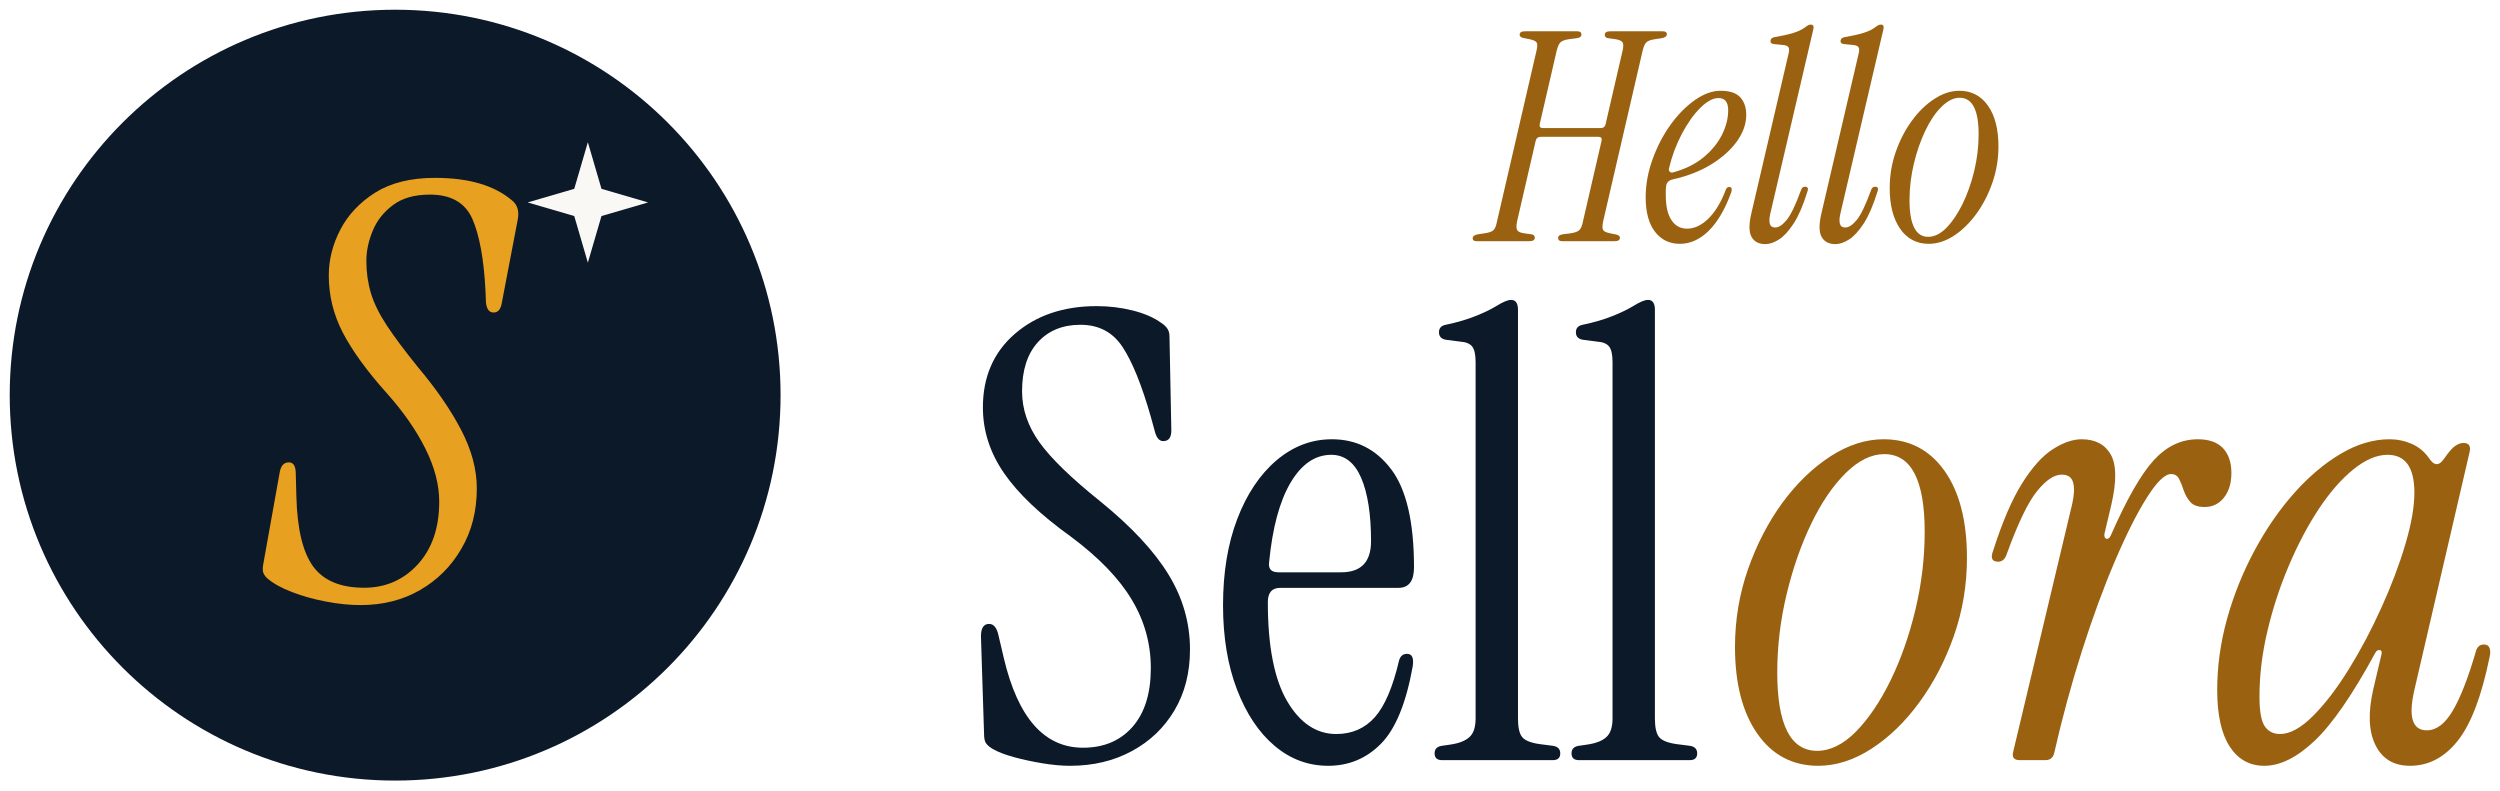
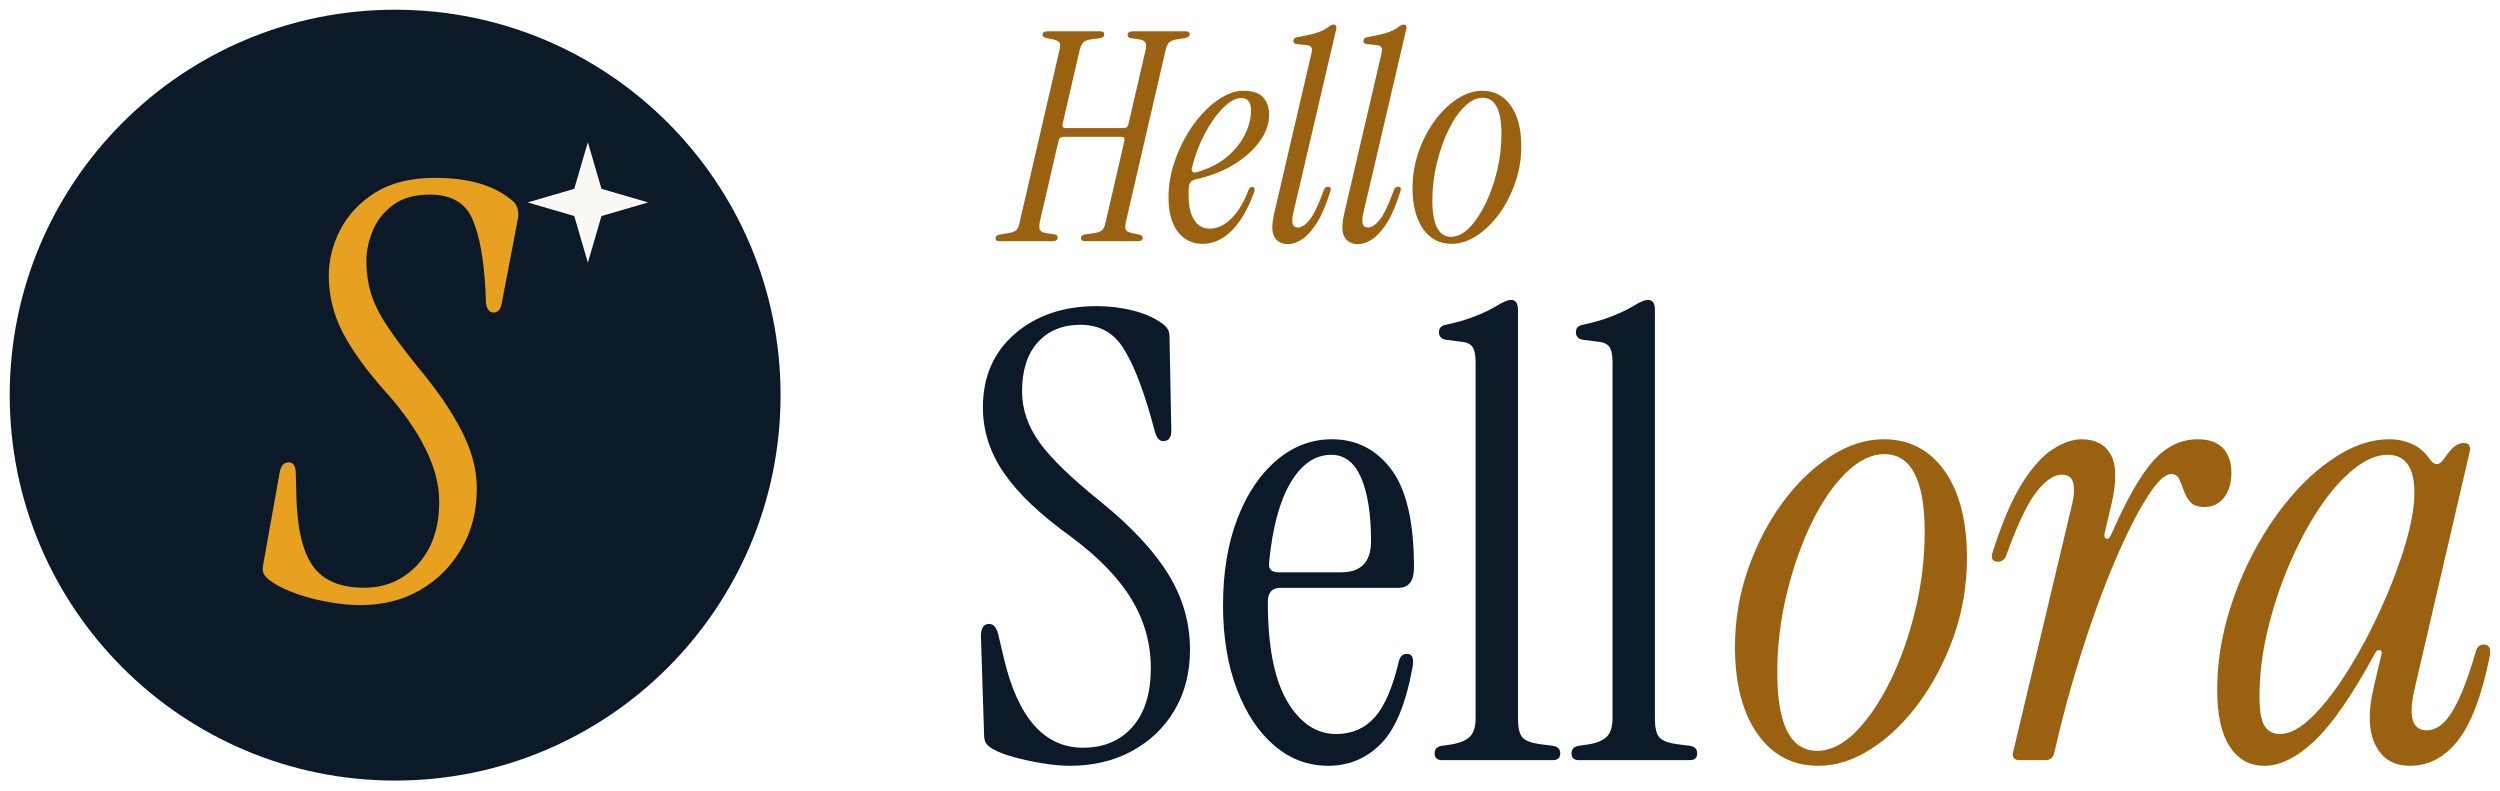
<svg xmlns="http://www.w3.org/2000/svg" viewBox="-1 11.78 257.25 81.32">
  <g transform="translate(0 12.78) scale(1.23939)">
    <circle cx="32" cy="32" r="32" fill="#0B1929" />
    <path d="M29.13 49.43L29.13 49.43Q27.78 49.43 26.27 49.14Q24.76 48.86 23.44 48.35Q22.12 47.85 21.35 47.18L21.35 47.18Q21.11 46.94 21.04 46.7Q20.97 46.46 21.06 45.98L21.06 45.98L22.41 38.44Q22.55 37.58 23.18 37.58L23.18 37.58Q23.75 37.58 23.75 38.54L23.75 38.54L23.8 40.41Q23.9 44.44 25.19 46.22Q26.49 47.99 29.42 47.99L29.42 47.99Q32.1 47.99 33.88 46.05Q35.66 44.1 35.66 40.84L35.66 40.84Q35.66 38.73 34.5 36.42Q33.35 34.12 31.29 31.82L31.29 31.82Q28.84 29.08 27.66 26.82Q26.49 24.57 26.49 22.07L26.49 22.07Q26.49 20.1 27.45 18.26Q28.41 16.41 30.35 15.18Q32.3 13.96 35.32 13.96L35.32 13.96Q39.5 13.96 41.7 15.83L41.7 15.83Q42.38 16.36 42.18 17.42L42.18 17.42L40.84 24.42Q40.7 25.14 40.17 25.14L40.17 25.14Q39.64 25.14 39.54 24.33L39.54 24.33L39.5 23.32Q39.3 19.43 38.42 17.39Q37.53 15.35 34.89 15.35L34.89 15.35Q32.97 15.35 31.82 16.22Q30.66 17.08 30.14 18.35Q29.61 19.62 29.61 20.87L29.61 20.87Q29.61 22.26 29.99 23.54Q30.38 24.81 31.31 26.22Q32.25 27.64 33.88 29.66L33.88 29.66Q36.18 32.39 37.48 34.89Q38.78 37.38 38.78 39.74L38.78 39.74Q38.78 42.57 37.5 44.75Q36.23 46.94 34.07 48.18Q31.91 49.43 29.13 49.43" fill="#E8A020" />
    <polygon points="48.00,11.00 49.13,14.87 53.00,16.00 49.13,17.13 48.00,21.00 46.87,17.13 43.00,16.00 46.87,14.87" fill="#FAF8F4" />
  </g>
  <g transform="translate(97.32 0)">
    <path d="M11.78 90.58L11.78 90.58Q10.5 90.58 8.93 90.32Q7.36 90.06 5.98 89.68Q4.61 89.3 3.84 88.85L3.84 88.85Q3.39 88.59 3.17 88.3Q2.94 88.02 2.94 87.31L2.94 87.31L2.62 77.26Q2.62 75.98 3.46 75.98L3.46 75.98Q4.16 75.98 4.42 77.14L4.42 77.14L4.99 79.57Q7.17 88.72 13.12 88.72L13.12 88.72Q16.32 88.72 18.21 86.58Q20.1 84.43 20.1 80.53L20.1 80.53Q20.1 76.75 18.14 73.49Q16.19 70.22 11.9 67.02L11.9 67.02Q7.17 63.63 4.99 60.46Q2.82 57.3 2.82 53.71L2.82 53.71Q2.82 48.98 6.11 46.13Q9.41 43.28 14.53 43.28L14.53 43.28Q16.45 43.28 18.24 43.73Q20.03 44.18 21.18 45.01L21.18 45.01Q21.57 45.26 21.79 45.58Q22.02 45.9 22.02 46.42L22.02 46.42L22.21 56.08Q22.21 57.17 21.38 57.17L21.38 57.17Q20.8 57.17 20.54 56.27L20.54 56.27L20.1 54.67Q18.69 49.74 17.18 47.47Q15.68 45.2 12.86 45.2L12.86 45.2Q10.11 45.2 8.48 46.99Q6.85 48.78 6.85 52.05L6.85 52.05Q6.85 54.8 8.64 57.3Q10.43 59.79 14.91 63.38L14.91 63.38Q19.71 67.28 21.92 70.9Q24.13 74.51 24.13 78.61L24.13 78.61Q24.13 82.19 22.53 84.88Q20.93 87.57 18.14 89.07Q15.36 90.58 11.78 90.58" fill="#0B1929" />
    <path d="M38.35 90.58L38.35 90.58Q35.27 90.58 32.84 88.53Q30.41 86.48 28.97 82.74Q27.53 78.99 27.53 74.06L27.53 74.06Q27.53 69.01 29 65.17Q30.47 61.33 33.03 59.15Q35.59 56.98 38.73 56.98L38.73 56.98Q42.51 56.98 44.84 60.08Q47.18 63.18 47.18 70.16L47.18 70.16Q47.18 72.27 45.58 72.27L45.58 72.27L33.42 72.27Q32.14 72.27 32.14 73.74L32.14 73.74Q32.14 80.53 34.12 83.92Q36.11 87.31 39.18 87.31L39.18 87.31Q41.61 87.31 43.15 85.58Q44.68 83.86 45.64 79.76L45.64 79.76Q45.83 79.06 46.47 79.06L46.47 79.06Q47.24 79.06 47.05 80.34L47.05 80.34Q46.03 86.03 43.79 88.3Q41.55 90.58 38.35 90.58M33.23 70.67L33.23 70.67L39.69 70.67Q42.76 70.67 42.76 67.47L42.76 67.47Q42.76 63.31 41.74 60.94Q40.71 58.58 38.67 58.58L38.67 58.58Q36.17 58.58 34.47 61.46Q32.78 64.34 32.27 69.65L32.27 69.65Q32.14 70.67 33.23 70.67" fill="#0B1929" />
    <path d="M61.46 90L50.07 90Q49.3 90 49.3 89.3L49.3 89.3Q49.3 88.66 50 88.53L50 88.53L50.9 88.4Q52.24 88.21 52.88 87.63Q53.52 87.06 53.52 85.71L53.52 85.71L53.52 49.04Q53.52 47.89 53.17 47.44Q52.82 46.99 51.92 46.93L51.92 46.93L50.45 46.74Q49.75 46.61 49.75 45.97L49.75 45.97Q49.75 45.33 50.45 45.2L50.45 45.2Q52.24 44.82 53.52 44.3Q54.8 43.79 55.64 43.28L55.64 43.28Q56.66 42.64 57.17 42.64L57.17 42.64Q57.88 42.64 57.88 43.66L57.88 43.66L57.88 85.71Q57.88 87.06 58.29 87.6Q58.71 88.14 60.05 88.34L60.05 88.34L61.52 88.53Q62.23 88.66 62.23 89.3L62.23 89.3Q62.23 90 61.46 90L61.46 90" fill="#0B1929" />
    <path d="M75.55 90L64.16 90Q63.39 90 63.39 89.3L63.39 89.3Q63.39 88.66 64.09 88.53L64.09 88.53L64.99 88.4Q66.33 88.21 66.97 87.63Q67.61 87.06 67.61 85.71L67.61 85.71L67.61 49.04Q67.61 47.89 67.26 47.44Q66.91 46.99 66.01 46.93L66.01 46.93L64.54 46.74Q63.84 46.61 63.84 45.97L63.84 45.97Q63.84 45.33 64.54 45.2L64.54 45.2Q66.33 44.82 67.61 44.3Q68.89 43.79 69.73 43.28L69.73 43.28Q70.75 42.64 71.26 42.64L71.26 42.64Q71.97 42.64 71.97 43.66L71.97 43.66L71.97 85.71Q71.97 87.06 72.38 87.6Q72.8 88.14 74.14 88.34L74.14 88.34L75.61 88.53Q76.32 88.66 76.32 89.3L76.32 89.3Q76.32 90 75.55 90L75.55 90" fill="#0B1929" />
    <path d="M88.78 90.58L88.78 90.58Q84.82 90.58 82.51 87.28Q80.21 83.98 80.21 78.35L80.21 78.35Q80.21 74.19 81.55 70.35Q82.9 66.51 85.1 63.5Q87.31 60.5 90.03 58.74Q92.75 56.98 95.5 56.98L95.5 56.98Q99.47 56.98 101.78 60.24Q104.08 63.5 104.08 69.2L104.08 69.2Q104.08 73.36 102.74 77.2Q101.39 81.04 99.18 84.05Q96.98 87.06 94.26 88.82Q91.54 90.58 88.78 90.58M88.66 89.04L88.66 89.04Q90.7 89.04 92.66 87.06Q94.61 85.07 96.21 81.81Q97.81 78.54 98.77 74.54Q99.73 70.54 99.73 66.51L99.73 66.51Q99.73 58.51 95.57 58.51L95.57 58.51Q93.58 58.51 91.6 60.46Q89.62 62.42 88.05 65.68Q86.48 68.94 85.52 72.94Q84.56 76.94 84.56 80.98L84.56 80.98Q84.56 89.04 88.66 89.04" fill="#9A6210" />
    <path d="M112.15 90L109.53 90Q108.63 90 108.83 89.17L108.83 89.17L114.91 63.63Q115.23 62.22 115 61.42Q114.78 60.62 113.82 60.62L113.82 60.62Q112.67 60.62 111.29 62.32Q109.91 64.02 108.19 68.75L108.19 68.75Q107.93 69.58 107.29 69.58L107.29 69.58Q106.33 69.58 106.78 68.43L106.78 68.43Q108.19 64.02 109.75 61.52Q111.32 59.02 112.92 58Q114.52 56.98 115.87 56.98L115.87 56.98Q117.98 56.98 118.87 58.54Q119.77 60.11 118.94 63.7L118.94 63.7L118.23 66.7Q118.17 67.15 118.43 67.22Q118.68 67.28 118.87 66.9L118.87 66.9Q121.31 61.33 123.29 59.15Q125.27 56.98 127.83 56.98L127.83 56.98Q129.56 56.98 130.43 57.9Q131.29 58.83 131.29 60.43L131.29 60.43Q131.29 62.03 130.52 62.99Q129.75 63.95 128.54 63.95L128.54 63.95Q127.51 63.95 127.07 63.44Q126.62 62.93 126.39 62.26Q126.17 61.58 125.91 61.07Q125.66 60.56 125.08 60.56L125.08 60.56Q124.12 60.56 122.59 62.99Q121.05 65.42 119.29 69.55Q117.53 73.68 115.9 78.8Q114.27 83.92 113.05 89.3L113.05 89.3Q112.86 90 112.15 90L112.15 90" fill="#9A6210" />
    <path d="M134.69 90.58L134.69 90.58Q132.39 90.58 131.11 88.59Q129.83 86.61 129.83 82.77L129.83 82.77Q129.83 79.12 130.85 75.44Q131.88 71.76 133.67 68.43Q135.46 65.1 137.73 62.54Q140 59.98 142.53 58.48Q145.06 56.98 147.56 56.98L147.56 56.98Q148.77 56.98 149.86 57.46Q150.95 57.94 151.65 58.96L151.65 58.96Q152.04 59.54 152.42 59.54L152.42 59.54Q152.8 59.54 153.19 58.96L153.19 58.96Q153.89 57.94 154.34 57.65Q154.79 57.36 155.17 57.36L155.17 57.36Q156 57.36 155.81 58.26L155.81 58.26L150.12 82.77Q149.16 86.93 151.4 86.93L151.4 86.93Q152.87 86.93 154.05 84.94Q155.24 82.96 156.45 78.8L156.45 78.8Q156.64 78.1 157.28 78.1L157.28 78.1Q157.73 78.1 157.86 78.48Q157.99 78.86 157.86 79.38L157.86 79.38Q156.64 85.39 154.6 87.98Q152.55 90.58 149.67 90.58L149.67 90.58Q147.17 90.58 146.12 88.46Q145.06 86.35 145.89 82.7L145.89 82.7L146.72 79.18Q146.85 78.74 146.56 78.67Q146.28 78.61 146.08 78.99L146.08 78.99Q142.56 85.46 139.84 88.02Q137.12 90.58 134.69 90.58M136.29 87.31L136.29 87.31Q137.83 87.31 139.68 85.46Q141.54 83.6 143.36 80.66Q145.19 77.71 146.72 74.32Q148.26 70.93 149.19 67.79Q150.12 64.66 150.12 62.48L150.12 62.48Q150.12 58.58 147.36 58.58L147.36 58.58Q145.7 58.58 143.84 60.08Q141.99 61.58 140.29 64.14Q138.6 66.7 137.22 69.94Q135.84 73.17 135.01 76.66Q134.18 80.14 134.18 83.47L134.18 83.47Q134.18 85.71 134.72 86.51Q135.27 87.31 136.29 87.31" fill="#9A6210" />
-     <path d="M59.04 36.6L53.64 36.6Q53.22 36.6 53.22 36.3L53.22 36.3Q53.22 35.97 53.82 35.88L53.82 35.88L54.42 35.79Q55.08 35.7 55.34 35.48Q55.59 35.25 55.71 34.62L55.71 34.62L59.79 16.98Q59.94 16.35 59.79 16.14Q59.64 15.93 59.04 15.81L59.04 15.81L58.44 15.69Q58.05 15.6 58.05 15.36L58.05 15.36Q58.05 15 58.59 15L58.59 15L63.99 15Q64.41 15 64.41 15.33L64.41 15.33Q64.41 15.66 63.87 15.72L63.87 15.72L63.15 15.81Q62.49 15.9 62.25 16.14Q62.01 16.38 61.86 17.01L61.86 17.01L60.12 24.54Q60.03 24.96 60.45 24.96L60.45 24.96L66.39 24.96Q66.81 24.96 66.9 24.54L66.9 24.54L68.64 17.01Q68.79 16.38 68.64 16.14Q68.49 15.9 67.89 15.81L67.89 15.81L67.23 15.72Q66.81 15.69 66.81 15.36L66.81 15.36Q66.81 15 67.38 15L67.38 15L72.78 15Q73.2 15 73.2 15.3L73.2 15.3Q73.2 15.63 72.6 15.72L72.6 15.72L72 15.81Q71.34 15.9 71.1 16.13Q70.86 16.35 70.71 16.98L70.71 16.98L66.63 34.62Q66.51 35.25 66.65 35.46Q66.78 35.67 67.38 35.79L67.38 35.79L67.98 35.91Q68.37 36 68.37 36.24L68.37 36.24Q68.37 36.6 67.83 36.6L67.83 36.6L62.43 36.6Q62.01 36.6 62.01 36.27L62.01 36.27Q62.01 35.94 62.55 35.88L62.55 35.88L63.27 35.79Q63.93 35.7 64.19 35.46Q64.44 35.22 64.56 34.59L64.56 34.59L66.48 26.28Q66.57 25.86 66.18 25.86L66.18 25.86L60.24 25.86Q59.79 25.86 59.7 26.28L59.7 26.28L57.78 34.59Q57.66 35.22 57.8 35.46Q57.93 35.7 58.53 35.79L58.53 35.79L59.19 35.88Q59.61 35.91 59.61 36.24L59.61 36.24Q59.61 36.6 59.04 36.6L59.04 36.6" fill="#9A6210" />
-     <path d="M74.53 36.87L74.53 36.87Q72.94 36.87 71.98 35.63Q71.02 34.38 71.02 32.1L71.02 32.1Q71.02 30.12 71.73 28.17Q72.43 26.22 73.57 24.63Q74.71 23.04 76.08 22.08Q77.44 21.12 78.73 21.12L78.73 21.12Q80.14 21.12 80.76 21.8Q81.37 22.47 81.37 23.61L81.37 23.61Q81.37 24.96 80.43 26.3Q79.48 27.63 77.79 28.68Q76.09 29.73 73.81 30.24L73.81 30.24Q73.15 30.39 73.12 30.99L73.12 30.99Q73.09 31.2 73.09 31.43Q73.09 31.65 73.09 31.86L73.09 31.86Q73.09 33.57 73.68 34.44Q74.26 35.31 75.28 35.31L75.28 35.31Q76.42 35.31 77.49 34.26Q78.55 33.21 79.27 31.29L79.27 31.29Q79.36 31.02 79.63 31.02L79.63 31.02Q79.81 31.02 79.86 31.17Q79.9 31.32 79.84 31.53L79.84 31.53Q78.88 34.17 77.52 35.52Q76.15 36.87 74.53 36.87M73.42 29.1L73.42 29.1Q73.36 29.31 73.5 29.45Q73.63 29.58 73.84 29.52L73.84 29.52Q75.7 29.01 76.96 27.98Q78.22 26.94 78.87 25.65Q79.51 24.36 79.51 23.13L79.51 23.13Q79.51 21.87 78.52 21.87L78.52 21.87Q77.65 21.87 76.63 22.89Q75.61 23.91 74.74 25.56Q73.87 27.21 73.42 29.1" fill="#9A6210" />
-     <path d="M83.33 36.9L83.33 36.9Q82.34 36.9 81.92 36.17Q81.5 35.43 81.89 33.75L81.89 33.75L85.7 17.4Q85.85 16.86 85.72 16.65Q85.58 16.44 85.16 16.41L85.16 16.41L84.26 16.32Q83.81 16.29 83.87 15.93L83.87 15.93Q83.93 15.66 84.29 15.6L84.29 15.6Q85.37 15.42 86.21 15.17Q87.05 14.91 87.56 14.49L87.56 14.49Q87.8 14.31 88.01 14.31L88.01 14.31Q88.37 14.31 88.28 14.76L88.28 14.76L83.84 33.78Q83.69 34.44 83.8 34.82Q83.9 35.19 84.35 35.19L84.35 35.19Q84.89 35.19 85.54 34.4Q86.18 33.6 86.99 31.38L86.99 31.38Q87.11 30.99 87.41 30.99L87.41 30.99Q87.86 30.99 87.65 31.53L87.65 31.53Q87.02 33.57 86.26 34.76Q85.49 35.94 84.74 36.42Q83.99 36.9 83.33 36.9" fill="#9A6210" />
-     <path d="M90.54 36.9L90.54 36.9Q89.55 36.9 89.13 36.17Q88.71 35.43 89.1 33.75L89.1 33.75L92.91 17.4Q93.06 16.86 92.93 16.65Q92.79 16.44 92.37 16.41L92.37 16.41L91.47 16.32Q91.02 16.29 91.08 15.93L91.08 15.93Q91.14 15.66 91.5 15.6L91.5 15.6Q92.58 15.42 93.42 15.17Q94.26 14.91 94.77 14.49L94.77 14.49Q95.01 14.31 95.22 14.31L95.22 14.31Q95.58 14.31 95.49 14.76L95.49 14.76L91.05 33.78Q90.9 34.44 91.01 34.82Q91.11 35.19 91.56 35.19L91.56 35.19Q92.1 35.19 92.75 34.4Q93.39 33.6 94.2 31.38L94.2 31.38Q94.32 30.99 94.62 30.99L94.62 30.99Q95.07 30.99 94.86 31.53L94.86 31.53Q94.23 33.57 93.47 34.76Q92.7 35.94 91.95 36.42Q91.2 36.9 90.54 36.9" fill="#9A6210" />
-     <path d="M100.15 36.87L100.15 36.87Q98.29 36.87 97.21 35.33Q96.13 33.78 96.13 31.14L96.13 31.14Q96.13 29.19 96.76 27.39Q97.39 25.59 98.43 24.18Q99.46 22.77 100.74 21.95Q102.01 21.12 103.3 21.12L103.3 21.12Q105.16 21.12 106.24 22.65Q107.32 24.18 107.32 26.85L107.32 26.85Q107.32 28.8 106.69 30.6Q106.06 32.4 105.03 33.81Q103.99 35.22 102.72 36.05Q101.44 36.87 100.15 36.87M100.09 36.15L100.09 36.15Q101.05 36.15 101.97 35.22Q102.88 34.29 103.63 32.76Q104.38 31.23 104.83 29.36Q105.28 27.48 105.28 25.59L105.28 25.59Q105.28 21.84 103.33 21.84L103.33 21.84Q102.4 21.84 101.47 22.76Q100.54 23.67 99.81 25.2Q99.07 26.73 98.62 28.61Q98.17 30.48 98.17 32.37L98.17 32.37Q98.17 36.15 100.09 36.15" fill="#9A6210" />
+     <path d="M9.94 36.6L4.54 36.6Q4.12 36.6 4.12 36.3L4.12 36.3Q4.12 35.97 4.72 35.88L4.72 35.88L5.32 35.79Q5.98 35.7 6.24 35.48Q6.49 35.25 6.61 34.62L6.61 34.62L10.69 16.98Q10.84 16.35 10.69 16.14Q10.54 15.93 9.94 15.81L9.94 15.81L9.34 15.69Q8.95 15.6 8.95 15.36L8.95 15.36Q8.95 15 9.49 15L9.49 15L14.89 15Q15.31 15 15.31 15.33L15.31 15.33Q15.31 15.66 14.77 15.72L14.77 15.72L14.05 15.81Q13.39 15.9 13.15 16.14Q12.91 16.38 12.76 17.01L12.76 17.01L11.02 24.54Q10.93 24.96 11.35 24.96L11.35 24.96L17.29 24.96Q17.71 24.96 17.8 24.54L17.8 24.54L19.54 17.01Q19.69 16.38 19.54 16.14Q19.39 15.9 18.79 15.81L18.79 15.81L18.13 15.72Q17.71 15.69 17.71 15.36L17.71 15.36Q17.71 15 18.28 15L18.28 15L23.68 15Q24.1 15 24.1 15.3L24.1 15.3Q24.1 15.63 23.5 15.72L23.5 15.72L22.9 15.81Q22.24 15.9 22 16.13Q21.76 16.35 21.61 16.98L21.61 16.98L17.53 34.62Q17.41 35.25 17.55 35.46Q17.68 35.67 18.28 35.79L18.28 35.79L18.88 35.91Q19.27 36 19.27 36.24L19.27 36.24Q19.27 36.6 18.73 36.6L18.73 36.6L13.33 36.6Q12.91 36.6 12.91 36.27L12.91 36.27Q12.91 35.94 13.45 35.88L13.45 35.88L14.17 35.79Q14.83 35.7 15.09 35.46Q15.34 35.22 15.46 34.59L15.46 34.59L17.38 26.28Q17.47 25.86 17.08 25.86L17.08 25.86L11.14 25.86Q10.69 25.86 10.6 26.28L10.6 26.28L8.68 34.59Q8.56 35.22 8.7 35.46Q8.83 35.7 9.43 35.79L9.43 35.79L10.09 35.88Q10.51 35.91 10.51 36.24L10.51 36.24Q10.51 36.6 9.94 36.6L9.94 36.6" fill="#9A6210" />
+     <path d="M25.43 36.87L25.43 36.87Q23.84 36.87 22.88 35.63Q21.92 34.38 21.92 32.1L21.92 32.1Q21.92 30.12 22.63 28.17Q23.33 26.22 24.47 24.63Q25.61 23.04 26.98 22.08Q28.34 21.12 29.63 21.12L29.63 21.12Q31.04 21.12 31.66 21.8Q32.27 22.47 32.27 23.61L32.27 23.61Q32.27 24.96 31.33 26.3Q30.38 27.63 28.69 28.68Q26.99 29.73 24.71 30.24L24.71 30.24Q24.05 30.39 24.02 30.99L24.02 30.99Q23.99 31.2 23.99 31.43Q23.99 31.65 23.99 31.86L23.99 31.86Q23.99 33.57 24.58 34.44Q25.16 35.31 26.18 35.31L26.18 35.31Q27.32 35.31 28.39 34.26Q29.45 33.21 30.17 31.29L30.17 31.29Q30.26 31.02 30.53 31.02L30.53 31.02Q30.71 31.02 30.76 31.17Q30.8 31.32 30.74 31.53L30.74 31.53Q29.78 34.17 28.42 35.52Q27.05 36.87 25.43 36.87M24.32 29.1L24.32 29.1Q24.26 29.31 24.4 29.45Q24.53 29.58 24.74 29.52L24.74 29.52Q26.6 29.01 27.86 27.98Q29.12 26.94 29.77 25.65Q30.41 24.36 30.41 23.13L30.41 23.13Q30.41 21.87 29.42 21.87L29.42 21.87Q28.55 21.87 27.53 22.89Q26.51 23.91 25.64 25.56Q24.77 27.21 24.32 29.1" fill="#9A6210" />
+     <path d="M34.23 36.9L34.23 36.9Q33.24 36.9 32.82 36.17Q32.4 35.43 32.79 33.75L32.79 33.75L36.6 17.4Q36.75 16.86 36.62 16.65Q36.48 16.44 36.06 16.41L36.06 16.41L35.16 16.32Q34.71 16.29 34.77 15.93L34.77 15.93Q34.83 15.66 35.19 15.6L35.19 15.6Q36.27 15.42 37.11 15.17Q37.95 14.91 38.46 14.49L38.46 14.49Q38.7 14.31 38.91 14.31L38.91 14.31Q39.27 14.31 39.18 14.76L39.18 14.76L34.74 33.78Q34.59 34.44 34.7 34.82Q34.8 35.19 35.25 35.19L35.25 35.19Q35.79 35.19 36.44 34.4Q37.08 33.6 37.89 31.38L37.89 31.38Q38.01 30.99 38.31 30.99L38.31 30.99Q38.76 30.99 38.55 31.53L38.55 31.53Q37.92 33.57 37.16 34.76Q36.39 35.94 35.64 36.42Q34.89 36.9 34.23 36.9" fill="#9A6210" />
+     <path d="M41.44 36.9L41.44 36.9Q40.45 36.9 40.03 36.17Q39.61 35.43 40 33.75L40 33.75L43.81 17.4Q43.96 16.86 43.83 16.65Q43.69 16.44 43.27 16.41L43.27 16.41L42.37 16.32Q41.92 16.29 41.98 15.93L41.98 15.93Q42.04 15.66 42.4 15.6L42.4 15.6Q43.48 15.42 44.32 15.17Q45.16 14.91 45.67 14.49L45.67 14.49Q45.91 14.31 46.12 14.31L46.12 14.31Q46.48 14.31 46.39 14.76L46.39 14.76L41.95 33.78Q41.8 34.44 41.91 34.82Q42.01 35.19 42.46 35.19L42.46 35.19Q43 35.19 43.65 34.4Q44.29 33.6 45.1 31.38L45.1 31.38Q45.22 30.99 45.52 30.99L45.52 30.99Q45.97 30.99 45.76 31.53L45.76 31.53Q45.13 33.57 44.37 34.76Q43.6 35.94 42.85 36.42Q42.1 36.9 41.44 36.9" fill="#9A6210" />
+     <path d="M51.05 36.87L51.05 36.87Q49.19 36.87 48.11 35.33Q47.03 33.78 47.03 31.14L47.03 31.14Q47.03 29.19 47.66 27.39Q48.29 25.59 49.33 24.18Q50.36 22.77 51.64 21.95Q52.91 21.12 54.2 21.12L54.2 21.12Q56.06 21.12 57.14 22.65Q58.22 24.18 58.22 26.85L58.22 26.85Q58.22 28.8 57.59 30.6Q56.96 32.4 55.93 33.81Q54.89 35.22 53.62 36.05Q52.34 36.87 51.05 36.87M50.99 36.15L50.99 36.15Q51.95 36.15 52.87 35.22Q53.78 34.29 54.53 32.76Q55.28 31.23 55.73 29.36Q56.18 27.48 56.18 25.59L56.18 25.59Q56.18 21.84 54.23 21.84L54.23 21.84Q53.3 21.84 52.37 22.76Q51.44 23.67 50.71 25.2Q49.97 26.73 49.52 28.61Q49.07 30.48 49.07 32.37L49.07 32.37Q49.07 36.15 50.99 36.15" fill="#9A6210" />
  </g>
</svg>
